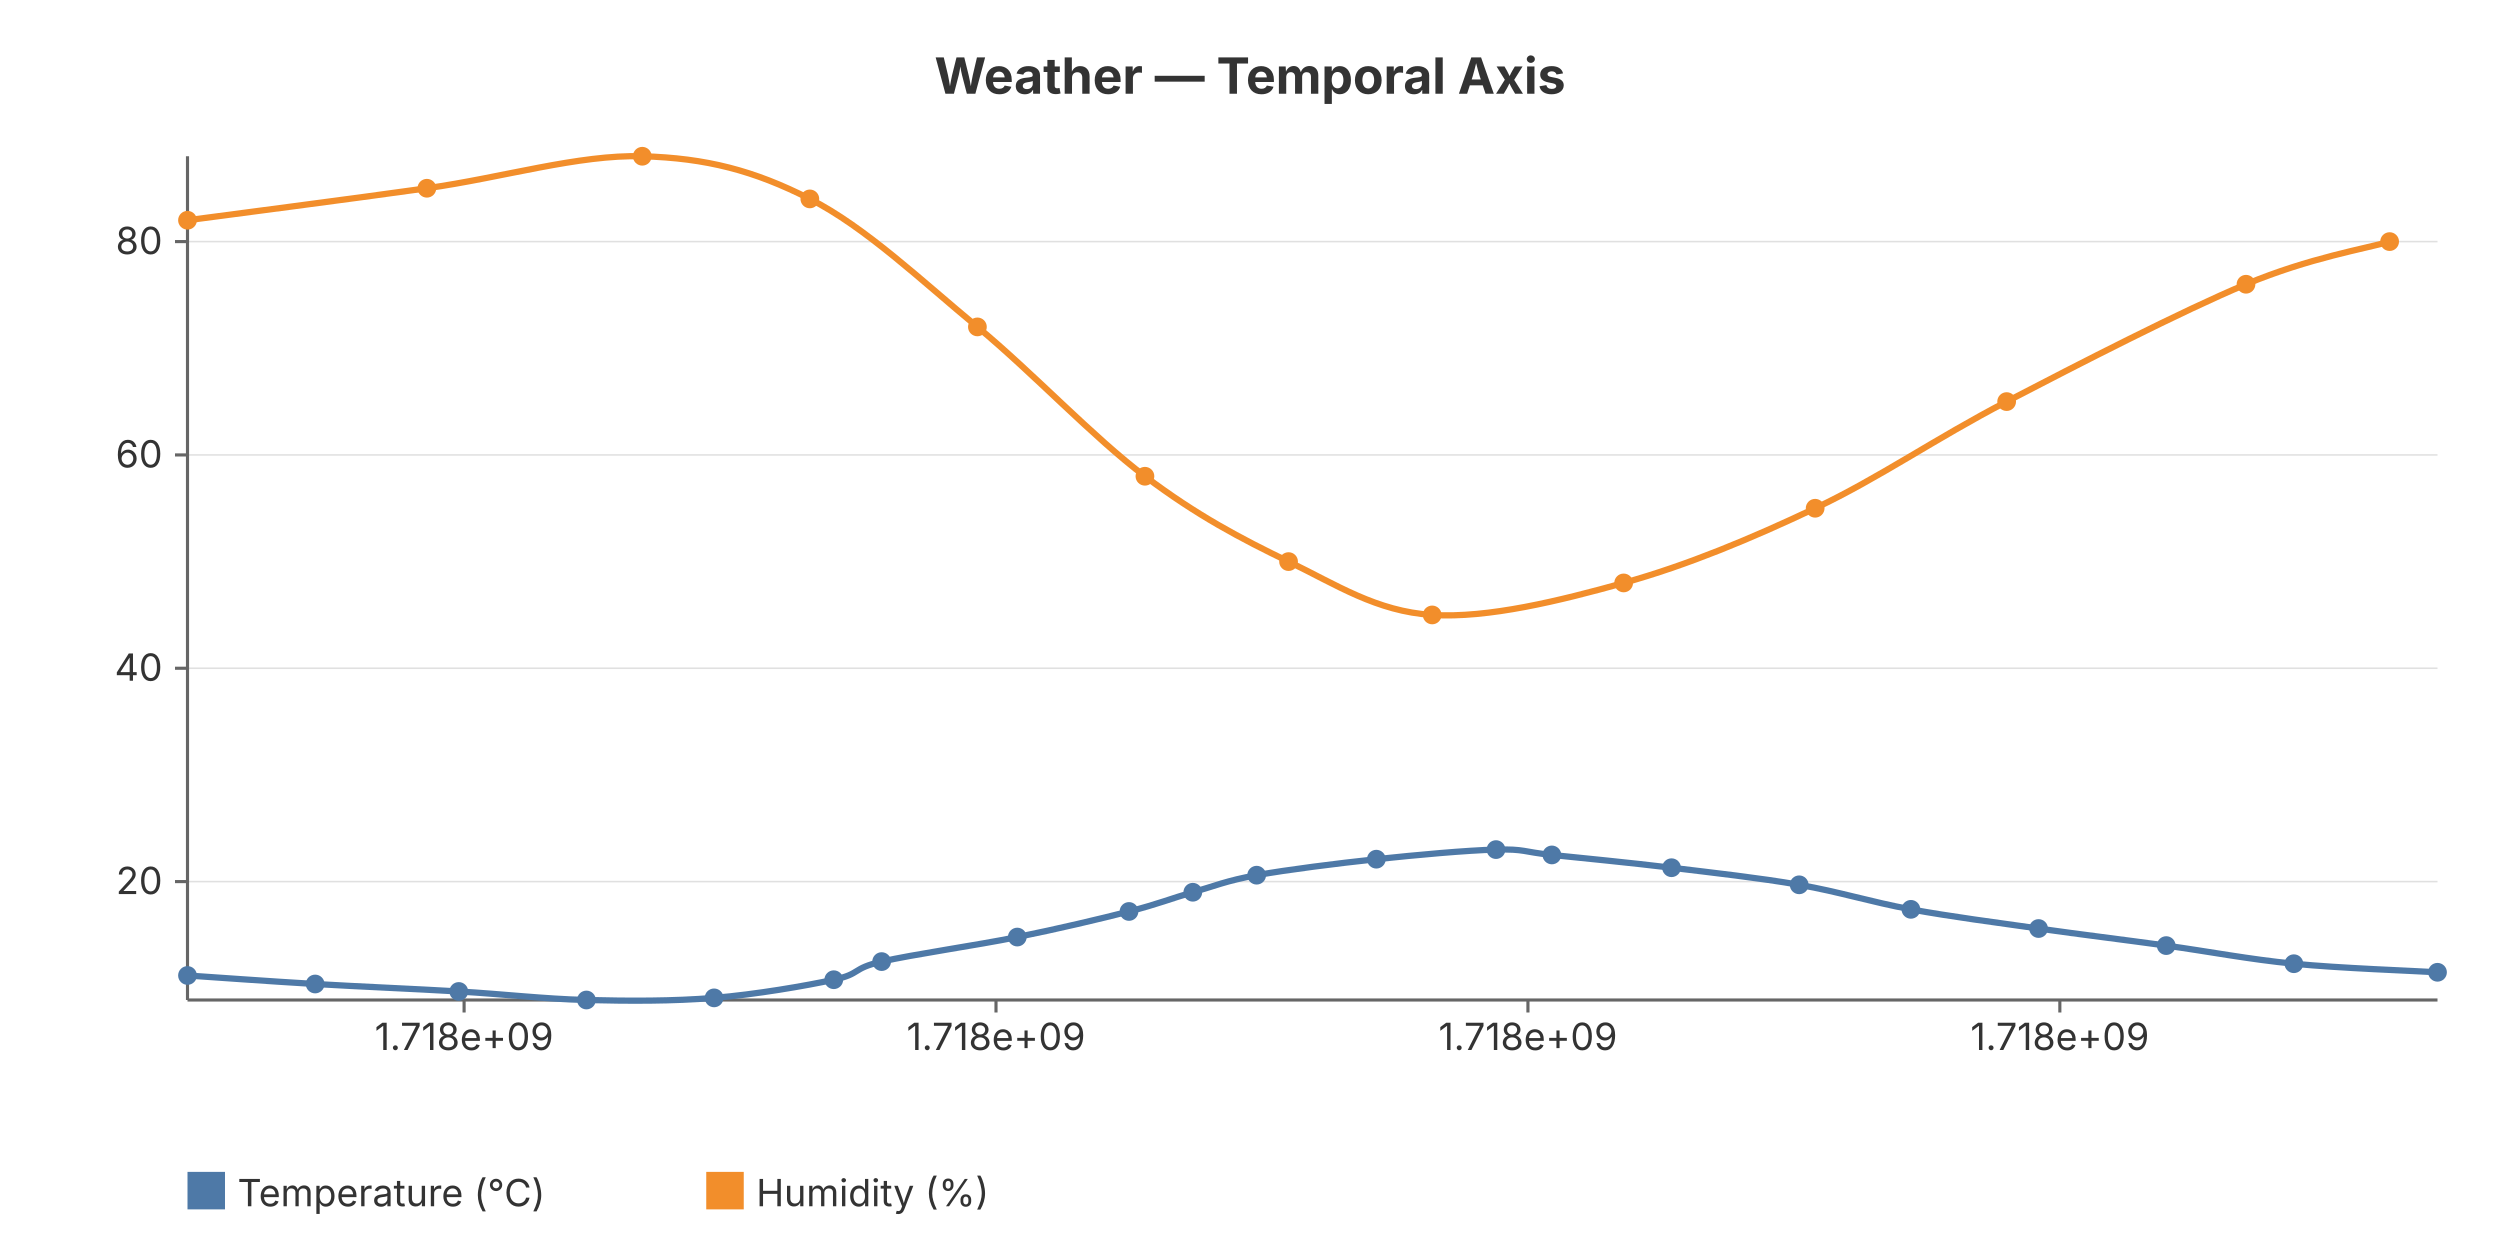
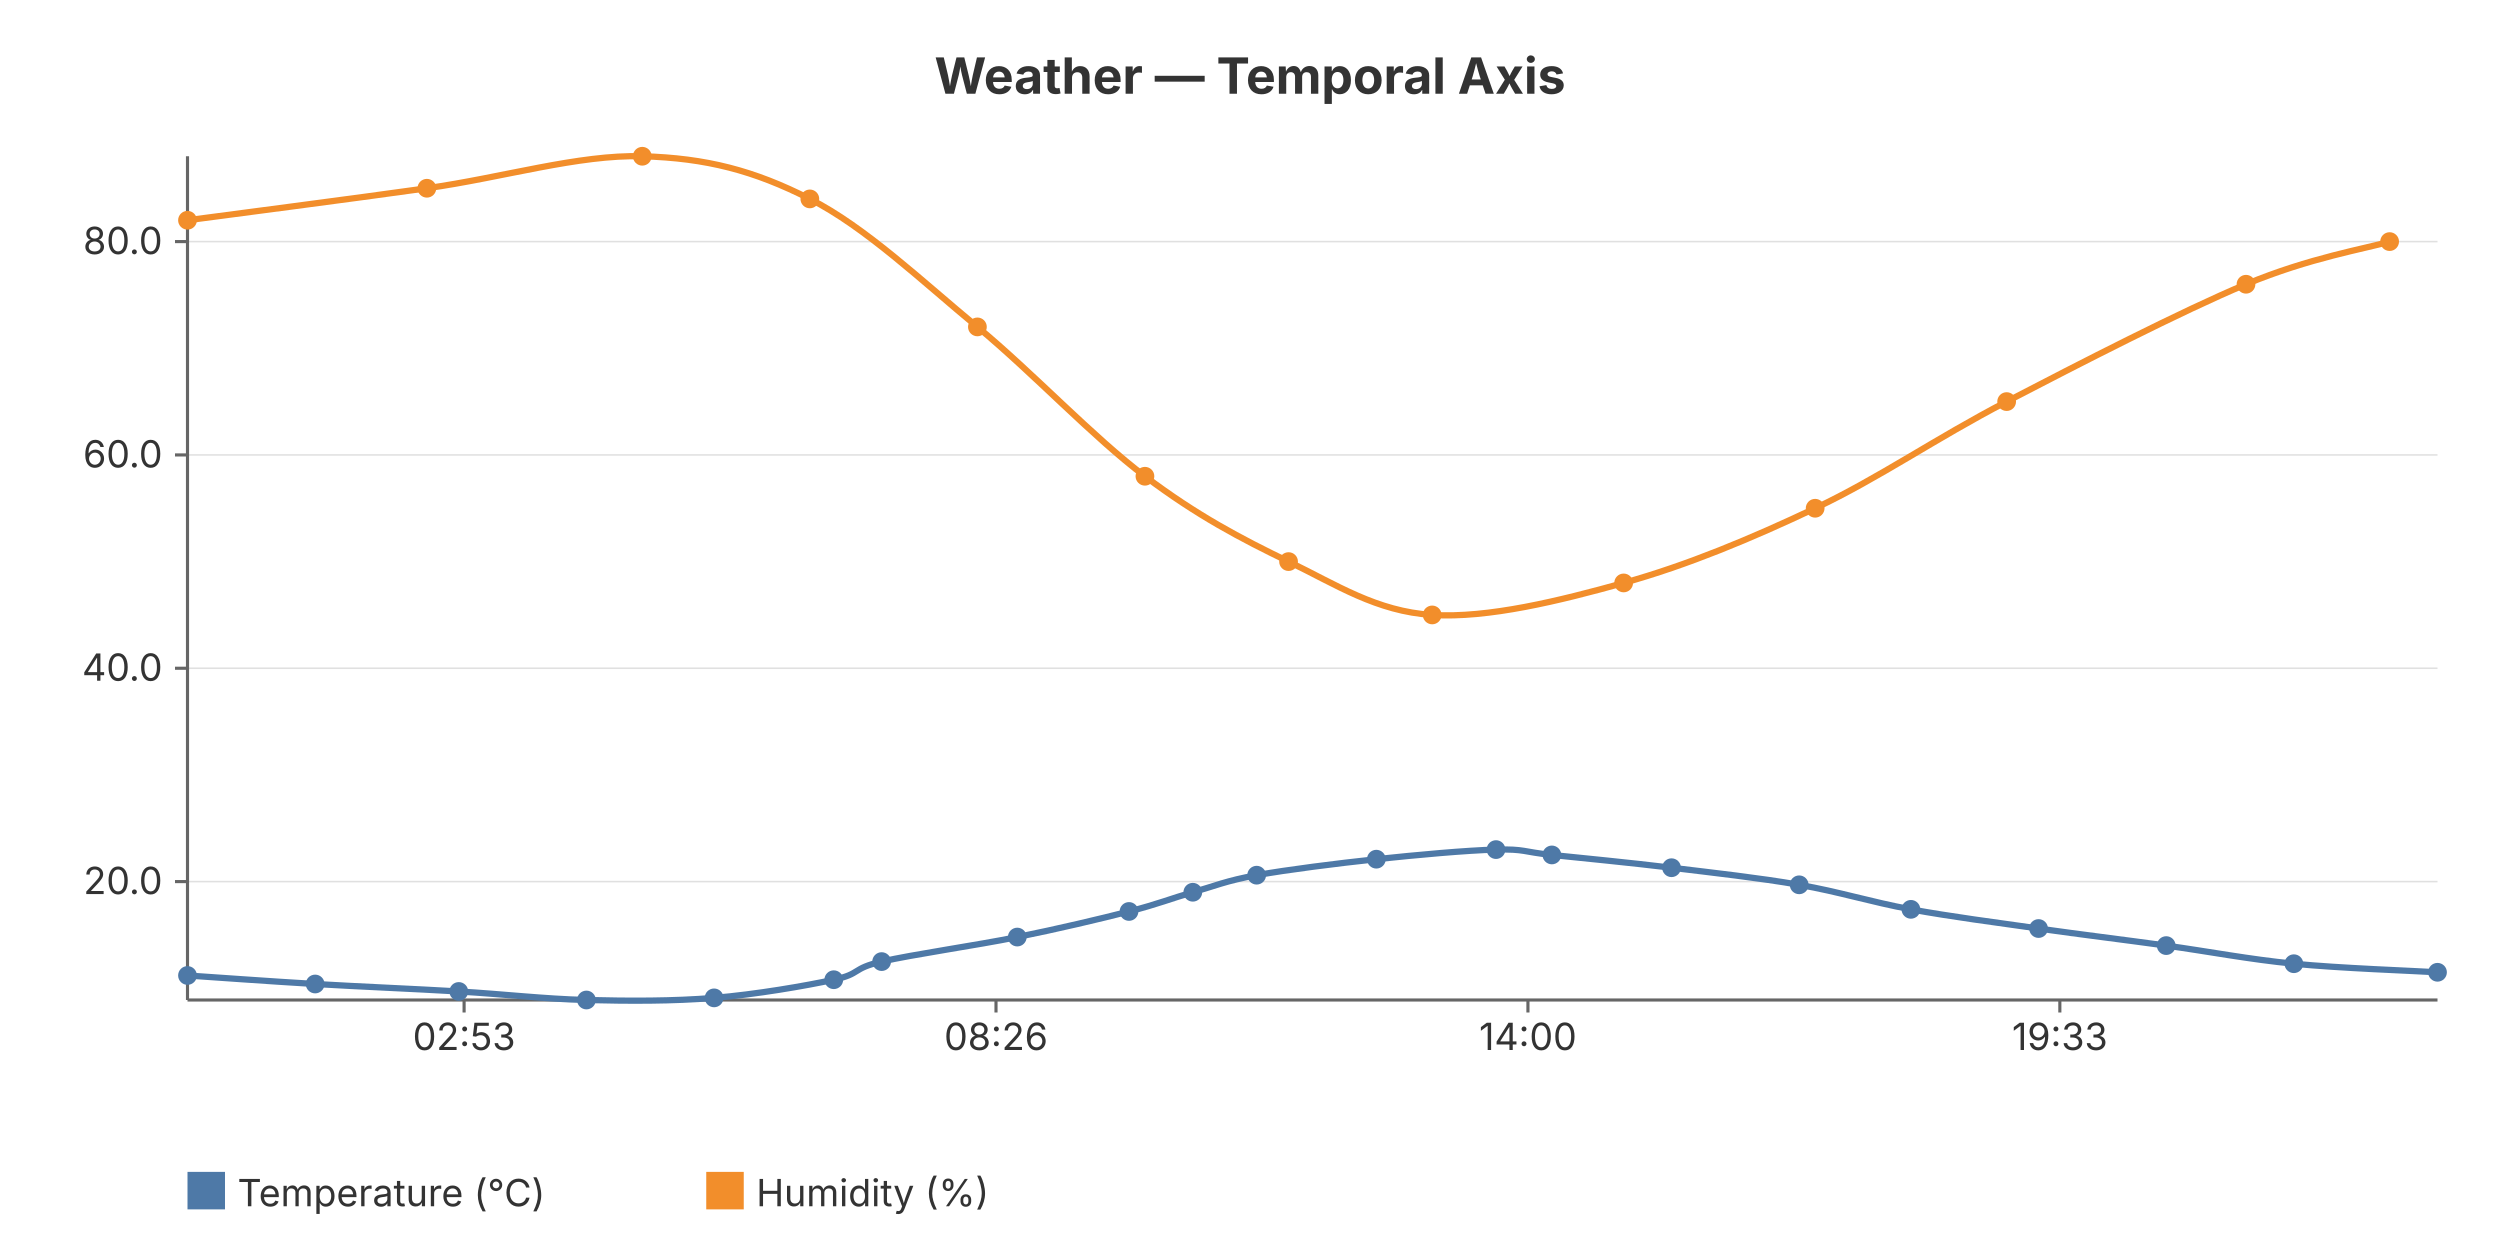
<svg xmlns="http://www.w3.org/2000/svg" viewBox="0 0 800 400" role="img" aria-labelledby="chart-title">
  <style>
    .tooltip { display: none; pointer-events: none; }
    .data-point:hover .tooltip { display: block; }
    .point { transition: r 0.15s; }
    .data-point:hover .point { r: 5; }
    .line { transition: stroke-width 0.2s; }
  </style>
  <rect x="0.00" y="0.00" width="800.00" height="400.00" fill="#ffffff" />
  <g class="grid">
    <line x1="60.00" y1="282.11" x2="780.00" y2="282.11" stroke="#e0e0e0" stroke-width="0.5" />
    <line x1="60.00" y1="213.84" x2="780.00" y2="213.84" stroke="#e0e0e0" stroke-width="0.5" />
    <line x1="60.00" y1="145.58" x2="780.00" y2="145.58" stroke="#e0e0e0" stroke-width="0.5" />
    <line x1="60.00" y1="77.31" x2="780.00" y2="77.31" stroke="#e0e0e0" stroke-width="0.5" />
  </g>
  <g class="y-axis">
    <line x1="60.00" y1="50.00" x2="60.00" y2="320.00" stroke="#666666" stroke-width="1" />
    <line x1="56.00" y1="282.11" x2="60.00" y2="282.11" stroke="#666666" stroke-width="1" />
-     <text x="52.00" y="286.11" text-anchor="end" fill="#333333" font-size="12" font-family="system-ui, -apple-system, sans-serif">20</text>
+     <text x="52.00" y="286.11" text-anchor="end" fill="#333333" font-size="12" font-family="system-ui, -apple-system, sans-serif">20.0</text>
    <line x1="56.00" y1="213.84" x2="60.00" y2="213.84" stroke="#666666" stroke-width="1" />
-     <text x="52.00" y="217.84" text-anchor="end" fill="#333333" font-size="12" font-family="system-ui, -apple-system, sans-serif">40</text>
+     <text x="52.00" y="217.84" text-anchor="end" fill="#333333" font-size="12" font-family="system-ui, -apple-system, sans-serif">40.0</text>
    <line x1="56.00" y1="145.58" x2="60.00" y2="145.58" stroke="#666666" stroke-width="1" />
-     <text x="52.00" y="149.58" text-anchor="end" fill="#333333" font-size="12" font-family="system-ui, -apple-system, sans-serif">60</text>
+     <text x="52.00" y="149.58" text-anchor="end" fill="#333333" font-size="12" font-family="system-ui, -apple-system, sans-serif">60.0</text>
    <line x1="56.00" y1="77.31" x2="60.00" y2="77.31" stroke="#666666" stroke-width="1" />
-     <text x="52.00" y="81.31" text-anchor="end" fill="#333333" font-size="12" font-family="system-ui, -apple-system, sans-serif">80</text>
+     <text x="52.00" y="81.31" text-anchor="end" fill="#333333" font-size="12" font-family="system-ui, -apple-system, sans-serif">80.0</text>
  </g>
  <g class="x-axis">
    <line x1="60.00" y1="320.00" x2="780.00" y2="320.00" stroke="#666666" stroke-width="1" />
    <line x1="148.51" y1="320.00" x2="148.51" y2="324.00" stroke="#666666" stroke-width="1" />
-     <text x="148.51" y="336.00" text-anchor="middle" fill="#333333" font-size="12" font-family="system-ui, -apple-system, sans-serif">1.718e+09</text>
+     <text x="148.51" y="336.00" text-anchor="middle" fill="#333333" font-size="12" font-family="system-ui, -apple-system, sans-serif">02:53</text>
    <line x1="318.72" y1="320.00" x2="318.72" y2="324.00" stroke="#666666" stroke-width="1" />
-     <text x="318.72" y="336.00" text-anchor="middle" fill="#333333" font-size="12" font-family="system-ui, -apple-system, sans-serif">1.718e+09</text>
+     <text x="318.72" y="336.00" text-anchor="middle" fill="#333333" font-size="12" font-family="system-ui, -apple-system, sans-serif">08:26</text>
    <line x1="488.94" y1="320.00" x2="488.94" y2="324.00" stroke="#666666" stroke-width="1" />
-     <text x="488.94" y="336.00" text-anchor="middle" fill="#333333" font-size="12" font-family="system-ui, -apple-system, sans-serif">1.718e+09</text>
+     <text x="488.94" y="336.00" text-anchor="middle" fill="#333333" font-size="12" font-family="system-ui, -apple-system, sans-serif">14:00</text>
    <line x1="659.15" y1="320.00" x2="659.15" y2="324.00" stroke="#666666" stroke-width="1" />
-     <text x="659.15" y="336.00" text-anchor="middle" fill="#333333" font-size="12" font-family="system-ui, -apple-system, sans-serif">1.718e+09</text>
+     <text x="659.15" y="336.00" text-anchor="middle" fill="#333333" font-size="12" font-family="system-ui, -apple-system, sans-serif">19:33</text>
  </g>
  <text x="400.00" y="30.00" text-anchor="middle" fill="#333333" font-size="16" font-weight="bold" font-family="system-ui, -apple-system, sans-serif">Weather — Temporal Axis</text>
  <g class="series-0">
    <path d="M60.00,312.15 C66.81,312.60 86.38,314.03 100.85,314.88 C115.32,315.73 132.34,316.42 146.81,317.27 C161.28,318.12 174.04,319.66 187.66,320.00 C201.28,320.34 215.32,320.40 228.51,319.32 C241.70,318.24 257.87,315.45 266.81,313.51 C275.74,311.58 272.34,309.99 282.13,307.71 C291.91,305.44 312.34,302.53 325.53,299.86 C338.72,297.19 351.91,294.06 361.28,291.67 C370.64,289.28 374.89,287.46 381.70,285.52 C388.51,283.59 392.34,281.83 402.13,280.06 C411.91,278.30 427.66,276.31 440.43,274.94 C453.19,273.58 469.36,272.10 478.72,271.87 C488.09,271.64 487.23,272.61 496.60,273.58 C505.96,274.54 521.70,276.08 534.89,277.67 C548.09,279.27 562.98,280.92 575.74,283.14 C588.51,285.35 598.72,288.65 611.49,290.99 C624.26,293.32 638.72,295.20 652.34,297.13 C665.96,299.06 679.57,300.71 693.19,302.59 C706.81,304.47 719.57,306.97 734.04,308.39 C748.51,309.82 772.34,310.67 780.00,311.13" fill="none" stroke="#4e79a7" stroke-width="2" class="line" />
    <g class="data-point" aria-label="11.2°C">
      <circle cx="60.00" cy="312.15" r="3.0" fill="#4e79a7" class="point" />
      <g class="tooltip">
        <rect x="68.00" y="292.15" width="60.00" height="18.00" fill="white" stroke="#ccc" rx="3" />
        <text x="72.00" y="305.15" fill="#333333" font-size="10" font-family="system-ui, -apple-system, sans-serif">11.2°C</text>
      </g>
    </g>
    <g class="data-point" aria-label="10.4°C">
      <circle cx="100.85" cy="314.88" r="3.0" fill="#4e79a7" class="point" />
      <g class="tooltip">
        <rect x="108.85" y="294.88" width="60.00" height="18.00" fill="white" stroke="#ccc" rx="3" />
        <text x="112.85" y="307.88" fill="#333333" font-size="10" font-family="system-ui, -apple-system, sans-serif">10.4°C</text>
      </g>
    </g>
    <g class="data-point" aria-label="9.7°C">
      <circle cx="146.81" cy="317.27" r="3.0" fill="#4e79a7" class="point" />
      <g class="tooltip">
        <rect x="154.81" y="297.27" width="60.00" height="18.00" fill="white" stroke="#ccc" rx="3" />
        <text x="158.81" y="310.27" fill="#333333" font-size="10" font-family="system-ui, -apple-system, sans-serif">9.7°C</text>
      </g>
    </g>
    <g class="data-point" aria-label="8.9°C">
      <circle cx="187.66" cy="320.00" r="3.0" fill="#4e79a7" class="point" />
      <g class="tooltip">
        <rect x="195.66" y="300.00" width="60.00" height="18.00" fill="white" stroke="#ccc" rx="3" />
        <text x="199.66" y="313.00" fill="#333333" font-size="10" font-family="system-ui, -apple-system, sans-serif">8.9°C</text>
      </g>
    </g>
    <g class="data-point" aria-label="9.1°C">
      <circle cx="228.51" cy="319.32" r="3.0" fill="#4e79a7" class="point" />
      <g class="tooltip">
        <rect x="236.51" y="299.32" width="60.00" height="18.00" fill="white" stroke="#ccc" rx="3" />
        <text x="240.51" y="312.32" fill="#333333" font-size="10" font-family="system-ui, -apple-system, sans-serif">9.1°C</text>
      </g>
    </g>
    <g class="data-point" aria-label="10.8°C">
      <circle cx="266.81" cy="313.51" r="3.0" fill="#4e79a7" class="point" />
      <g class="tooltip">
        <rect x="274.81" y="293.51" width="60.00" height="18.00" fill="white" stroke="#ccc" rx="3" />
        <text x="278.81" y="306.51" fill="#333333" font-size="10" font-family="system-ui, -apple-system, sans-serif">10.8°C</text>
      </g>
    </g>
    <g class="data-point" aria-label="12.5°C">
      <circle cx="282.13" cy="307.71" r="3.0" fill="#4e79a7" class="point" />
      <g class="tooltip">
        <rect x="290.13" y="287.71" width="60.00" height="18.00" fill="white" stroke="#ccc" rx="3" />
        <text x="294.13" y="300.71" fill="#333333" font-size="10" font-family="system-ui, -apple-system, sans-serif">12.5°C</text>
      </g>
    </g>
    <g class="data-point" aria-label="14.8°C">
      <circle cx="325.53" cy="299.86" r="3.0" fill="#4e79a7" class="point" />
      <g class="tooltip">
        <rect x="333.53" y="279.86" width="60.00" height="18.00" fill="white" stroke="#ccc" rx="3" />
        <text x="337.53" y="292.86" fill="#333333" font-size="10" font-family="system-ui, -apple-system, sans-serif">14.8°C</text>
      </g>
    </g>
    <g class="data-point" aria-label="17.2°C">
      <circle cx="361.28" cy="291.67" r="3.0" fill="#4e79a7" class="point" />
      <g class="tooltip">
        <rect x="369.28" y="271.67" width="60.00" height="18.00" fill="white" stroke="#ccc" rx="3" />
        <text x="373.28" y="284.67" fill="#333333" font-size="10" font-family="system-ui, -apple-system, sans-serif">17.2°C</text>
      </g>
    </g>
    <g class="data-point" aria-label="19.0°C">
      <circle cx="381.70" cy="285.52" r="3.0" fill="#4e79a7" class="point" />
      <g class="tooltip">
        <rect x="389.70" y="265.52" width="60.00" height="18.00" fill="white" stroke="#ccc" rx="3" />
        <text x="393.70" y="278.52" fill="#333333" font-size="10" font-family="system-ui, -apple-system, sans-serif">19.0°C</text>
      </g>
    </g>
    <g class="data-point" aria-label="20.6°C">
      <circle cx="402.13" cy="280.06" r="3.0" fill="#4e79a7" class="point" />
      <g class="tooltip">
        <rect x="410.13" y="260.06" width="60.00" height="18.00" fill="white" stroke="#ccc" rx="3" />
        <text x="414.13" y="273.06" fill="#333333" font-size="10" font-family="system-ui, -apple-system, sans-serif">20.6°C</text>
      </g>
    </g>
    <g class="data-point" aria-label="22.1°C">
      <circle cx="440.43" cy="274.94" r="3.0" fill="#4e79a7" class="point" />
      <g class="tooltip">
        <rect x="448.43" y="254.94" width="60.00" height="18.00" fill="white" stroke="#ccc" rx="3" />
        <text x="452.43" y="267.94" fill="#333333" font-size="10" font-family="system-ui, -apple-system, sans-serif">22.1°C</text>
      </g>
    </g>
    <g class="data-point" aria-label="23.0°C">
      <circle cx="478.72" cy="271.87" r="3.0" fill="#4e79a7" class="point" />
      <g class="tooltip">
        <rect x="486.72" y="251.87" width="60.00" height="18.00" fill="white" stroke="#ccc" rx="3" />
        <text x="490.72" y="264.87" fill="#333333" font-size="10" font-family="system-ui, -apple-system, sans-serif">23.0°C</text>
      </g>
    </g>
    <g class="data-point" aria-label="22.5°C">
      <circle cx="496.60" cy="273.58" r="3.0" fill="#4e79a7" class="point" />
      <g class="tooltip">
        <rect x="504.60" y="253.58" width="60.00" height="18.00" fill="white" stroke="#ccc" rx="3" />
        <text x="508.60" y="266.58" fill="#333333" font-size="10" font-family="system-ui, -apple-system, sans-serif">22.5°C</text>
      </g>
    </g>
    <g class="data-point" aria-label="21.3°C">
      <circle cx="534.89" cy="277.67" r="3.0" fill="#4e79a7" class="point" />
      <g class="tooltip">
        <rect x="542.89" y="257.67" width="60.00" height="18.00" fill="white" stroke="#ccc" rx="3" />
        <text x="546.89" y="270.67" fill="#333333" font-size="10" font-family="system-ui, -apple-system, sans-serif">21.3°C</text>
      </g>
    </g>
    <g class="data-point" aria-label="19.7°C">
      <circle cx="575.74" cy="283.14" r="3.0" fill="#4e79a7" class="point" />
      <g class="tooltip">
        <rect x="583.74" y="263.14" width="60.00" height="18.00" fill="white" stroke="#ccc" rx="3" />
        <text x="587.74" y="276.14" fill="#333333" font-size="10" font-family="system-ui, -apple-system, sans-serif">19.7°C</text>
      </g>
    </g>
    <g class="data-point" aria-label="17.4°C">
      <circle cx="611.49" cy="290.99" r="3.0" fill="#4e79a7" class="point" />
      <g class="tooltip">
        <rect x="619.49" y="270.99" width="60.00" height="18.00" fill="white" stroke="#ccc" rx="3" />
        <text x="623.49" y="283.99" fill="#333333" font-size="10" font-family="system-ui, -apple-system, sans-serif">17.4°C</text>
      </g>
    </g>
    <g class="data-point" aria-label="15.6°C">
      <circle cx="652.34" cy="297.13" r="3.0" fill="#4e79a7" class="point" />
      <g class="tooltip">
        <rect x="660.34" y="277.13" width="60.00" height="18.00" fill="white" stroke="#ccc" rx="3" />
        <text x="664.34" y="290.13" fill="#333333" font-size="10" font-family="system-ui, -apple-system, sans-serif">15.6°C</text>
      </g>
    </g>
    <g class="data-point" aria-label="14.0°C">
      <circle cx="693.19" cy="302.59" r="3.0" fill="#4e79a7" class="point" />
      <g class="tooltip">
        <rect x="701.19" y="282.59" width="60.00" height="18.00" fill="white" stroke="#ccc" rx="3" />
        <text x="705.19" y="295.59" fill="#333333" font-size="10" font-family="system-ui, -apple-system, sans-serif">14.0°C</text>
      </g>
    </g>
    <g class="data-point" aria-label="12.3°C">
      <circle cx="734.04" cy="308.39" r="3.0" fill="#4e79a7" class="point" />
      <g class="tooltip">
        <rect x="742.04" y="288.39" width="60.00" height="18.00" fill="white" stroke="#ccc" rx="3" />
        <text x="746.04" y="301.39" fill="#333333" font-size="10" font-family="system-ui, -apple-system, sans-serif">12.3°C</text>
      </g>
    </g>
    <g class="data-point" aria-label="11.5°C">
      <circle cx="780.00" cy="311.13" r="3.0" fill="#4e79a7" class="point" />
      <g class="tooltip">
        <rect x="788.00" y="291.13" width="60.00" height="18.00" fill="white" stroke="#ccc" rx="3" />
        <text x="792.00" y="304.13" fill="#333333" font-size="10" font-family="system-ui, -apple-system, sans-serif">11.5°C</text>
      </g>
    </g>
  </g>
  <g class="series-1">
    <path d="M60.00,70.48 C72.77,68.77 112.34,63.65 136.60,60.24 C160.85,56.83 185.11,49.43 205.53,50.00 C225.96,50.57 241.28,54.55 259.15,63.65 C277.02,72.76 294.89,89.82 312.77,104.61 C330.64,119.41 349.79,139.89 366.38,152.40 C382.98,164.92 397.02,172.31 412.34,179.71 C427.66,187.10 440.43,195.64 458.30,196.78 C476.17,197.91 499.15,192.23 519.57,186.54 C540.00,180.85 560.43,172.31 580.85,162.64 C601.28,152.97 619.15,140.46 642.13,128.51 C665.11,116.56 698.30,99.49 718.72,90.96 C739.15,82.43 757.02,79.58 764.68,77.31" fill="none" stroke="#f28e2b" stroke-width="2" class="line" />
    <g class="data-point" aria-label="82%">
      <circle cx="60.00" cy="70.48" r="3.0" fill="#f28e2b" class="point" />
      <g class="tooltip">
        <rect x="68.00" y="50.48" width="60.00" height="18.00" fill="white" stroke="#ccc" rx="3" />
        <text x="72.00" y="63.48" fill="#333333" font-size="10" font-family="system-ui, -apple-system, sans-serif">82%</text>
      </g>
    </g>
    <g class="data-point" aria-label="85%">
      <circle cx="136.60" cy="60.24" r="3.0" fill="#f28e2b" class="point" />
      <g class="tooltip">
        <rect x="144.60" y="40.24" width="60.00" height="18.00" fill="white" stroke="#ccc" rx="3" />
        <text x="148.60" y="53.24" fill="#333333" font-size="10" font-family="system-ui, -apple-system, sans-serif">85%</text>
      </g>
    </g>
    <g class="data-point" aria-label="88%">
      <circle cx="205.53" cy="50.00" r="3.0" fill="#f28e2b" class="point" />
      <g class="tooltip">
        <rect x="213.53" y="30.00" width="60.00" height="18.00" fill="white" stroke="#ccc" rx="3" />
        <text x="217.53" y="43.00" fill="#333333" font-size="10" font-family="system-ui, -apple-system, sans-serif">88%</text>
      </g>
    </g>
    <g class="data-point" aria-label="84%">
      <circle cx="259.15" cy="63.65" r="3.0" fill="#f28e2b" class="point" />
      <g class="tooltip">
        <rect x="267.15" y="43.65" width="60.00" height="18.00" fill="white" stroke="#ccc" rx="3" />
        <text x="271.15" y="56.65" fill="#333333" font-size="10" font-family="system-ui, -apple-system, sans-serif">84%</text>
      </g>
    </g>
    <g class="data-point" aria-label="72%">
      <circle cx="312.77" cy="104.61" r="3.0" fill="#f28e2b" class="point" />
      <g class="tooltip">
        <rect x="320.77" y="84.61" width="60.00" height="18.00" fill="white" stroke="#ccc" rx="3" />
        <text x="324.77" y="97.61" fill="#333333" font-size="10" font-family="system-ui, -apple-system, sans-serif">72%</text>
      </g>
    </g>
    <g class="data-point" aria-label="58%">
      <circle cx="366.38" cy="152.40" r="3.0" fill="#f28e2b" class="point" />
      <g class="tooltip">
        <rect x="374.38" y="132.40" width="60.00" height="18.00" fill="white" stroke="#ccc" rx="3" />
        <text x="378.38" y="145.40" fill="#333333" font-size="10" font-family="system-ui, -apple-system, sans-serif">58%</text>
      </g>
    </g>
    <g class="data-point" aria-label="50%">
      <circle cx="412.34" cy="179.71" r="3.0" fill="#f28e2b" class="point" />
      <g class="tooltip">
        <rect x="420.34" y="159.71" width="60.00" height="18.00" fill="white" stroke="#ccc" rx="3" />
        <text x="424.34" y="172.71" fill="#333333" font-size="10" font-family="system-ui, -apple-system, sans-serif">50%</text>
      </g>
    </g>
    <g class="data-point" aria-label="45%">
      <circle cx="458.30" cy="196.78" r="3.0" fill="#f28e2b" class="point" />
      <g class="tooltip">
        <rect x="466.30" y="176.78" width="60.00" height="18.00" fill="white" stroke="#ccc" rx="3" />
        <text x="470.30" y="189.78" fill="#333333" font-size="10" font-family="system-ui, -apple-system, sans-serif">45%</text>
      </g>
    </g>
    <g class="data-point" aria-label="48%">
      <circle cx="519.57" cy="186.54" r="3.0" fill="#f28e2b" class="point" />
      <g class="tooltip">
        <rect x="527.57" y="166.54" width="60.00" height="18.00" fill="white" stroke="#ccc" rx="3" />
        <text x="531.57" y="179.54" fill="#333333" font-size="10" font-family="system-ui, -apple-system, sans-serif">48%</text>
      </g>
    </g>
    <g class="data-point" aria-label="55%">
      <circle cx="580.85" cy="162.64" r="3.0" fill="#f28e2b" class="point" />
      <g class="tooltip">
        <rect x="588.85" y="142.64" width="60.00" height="18.00" fill="white" stroke="#ccc" rx="3" />
        <text x="592.85" y="155.64" fill="#333333" font-size="10" font-family="system-ui, -apple-system, sans-serif">55%</text>
      </g>
    </g>
    <g class="data-point" aria-label="65%">
      <circle cx="642.13" cy="128.51" r="3.0" fill="#f28e2b" class="point" />
      <g class="tooltip">
        <rect x="650.13" y="108.51" width="60.00" height="18.00" fill="white" stroke="#ccc" rx="3" />
        <text x="654.13" y="121.51" fill="#333333" font-size="10" font-family="system-ui, -apple-system, sans-serif">65%</text>
      </g>
    </g>
    <g class="data-point" aria-label="76%">
      <circle cx="718.72" cy="90.96" r="3.0" fill="#f28e2b" class="point" />
      <g class="tooltip">
        <rect x="726.72" y="70.96" width="60.00" height="18.00" fill="white" stroke="#ccc" rx="3" />
        <text x="730.72" y="83.96" fill="#333333" font-size="10" font-family="system-ui, -apple-system, sans-serif">76%</text>
      </g>
    </g>
    <g class="data-point" aria-label="80%">
      <circle cx="764.68" cy="77.31" r="3.0" fill="#f28e2b" class="point" />
      <g class="tooltip">
        <rect x="772.68" y="57.31" width="60.00" height="18.00" fill="white" stroke="#ccc" rx="3" />
        <text x="776.68" y="70.31" fill="#333333" font-size="10" font-family="system-ui, -apple-system, sans-serif">80%</text>
      </g>
    </g>
  </g>
  <g class="legend">
    <rect x="60.00" y="375.00" width="12.00" height="12.00" fill="#4e79a7" />
    <text x="76.00" y="386.00" fill="#333333" font-size="12" font-family="system-ui, -apple-system, sans-serif">Temperature (°C)</text>
    <rect x="226.00" y="375.00" width="12.00" height="12.00" fill="#f28e2b" />
    <text x="242.00" y="386.00" fill="#333333" font-size="12" font-family="system-ui, -apple-system, sans-serif">Humidity (%)</text>
  </g>
</svg>
